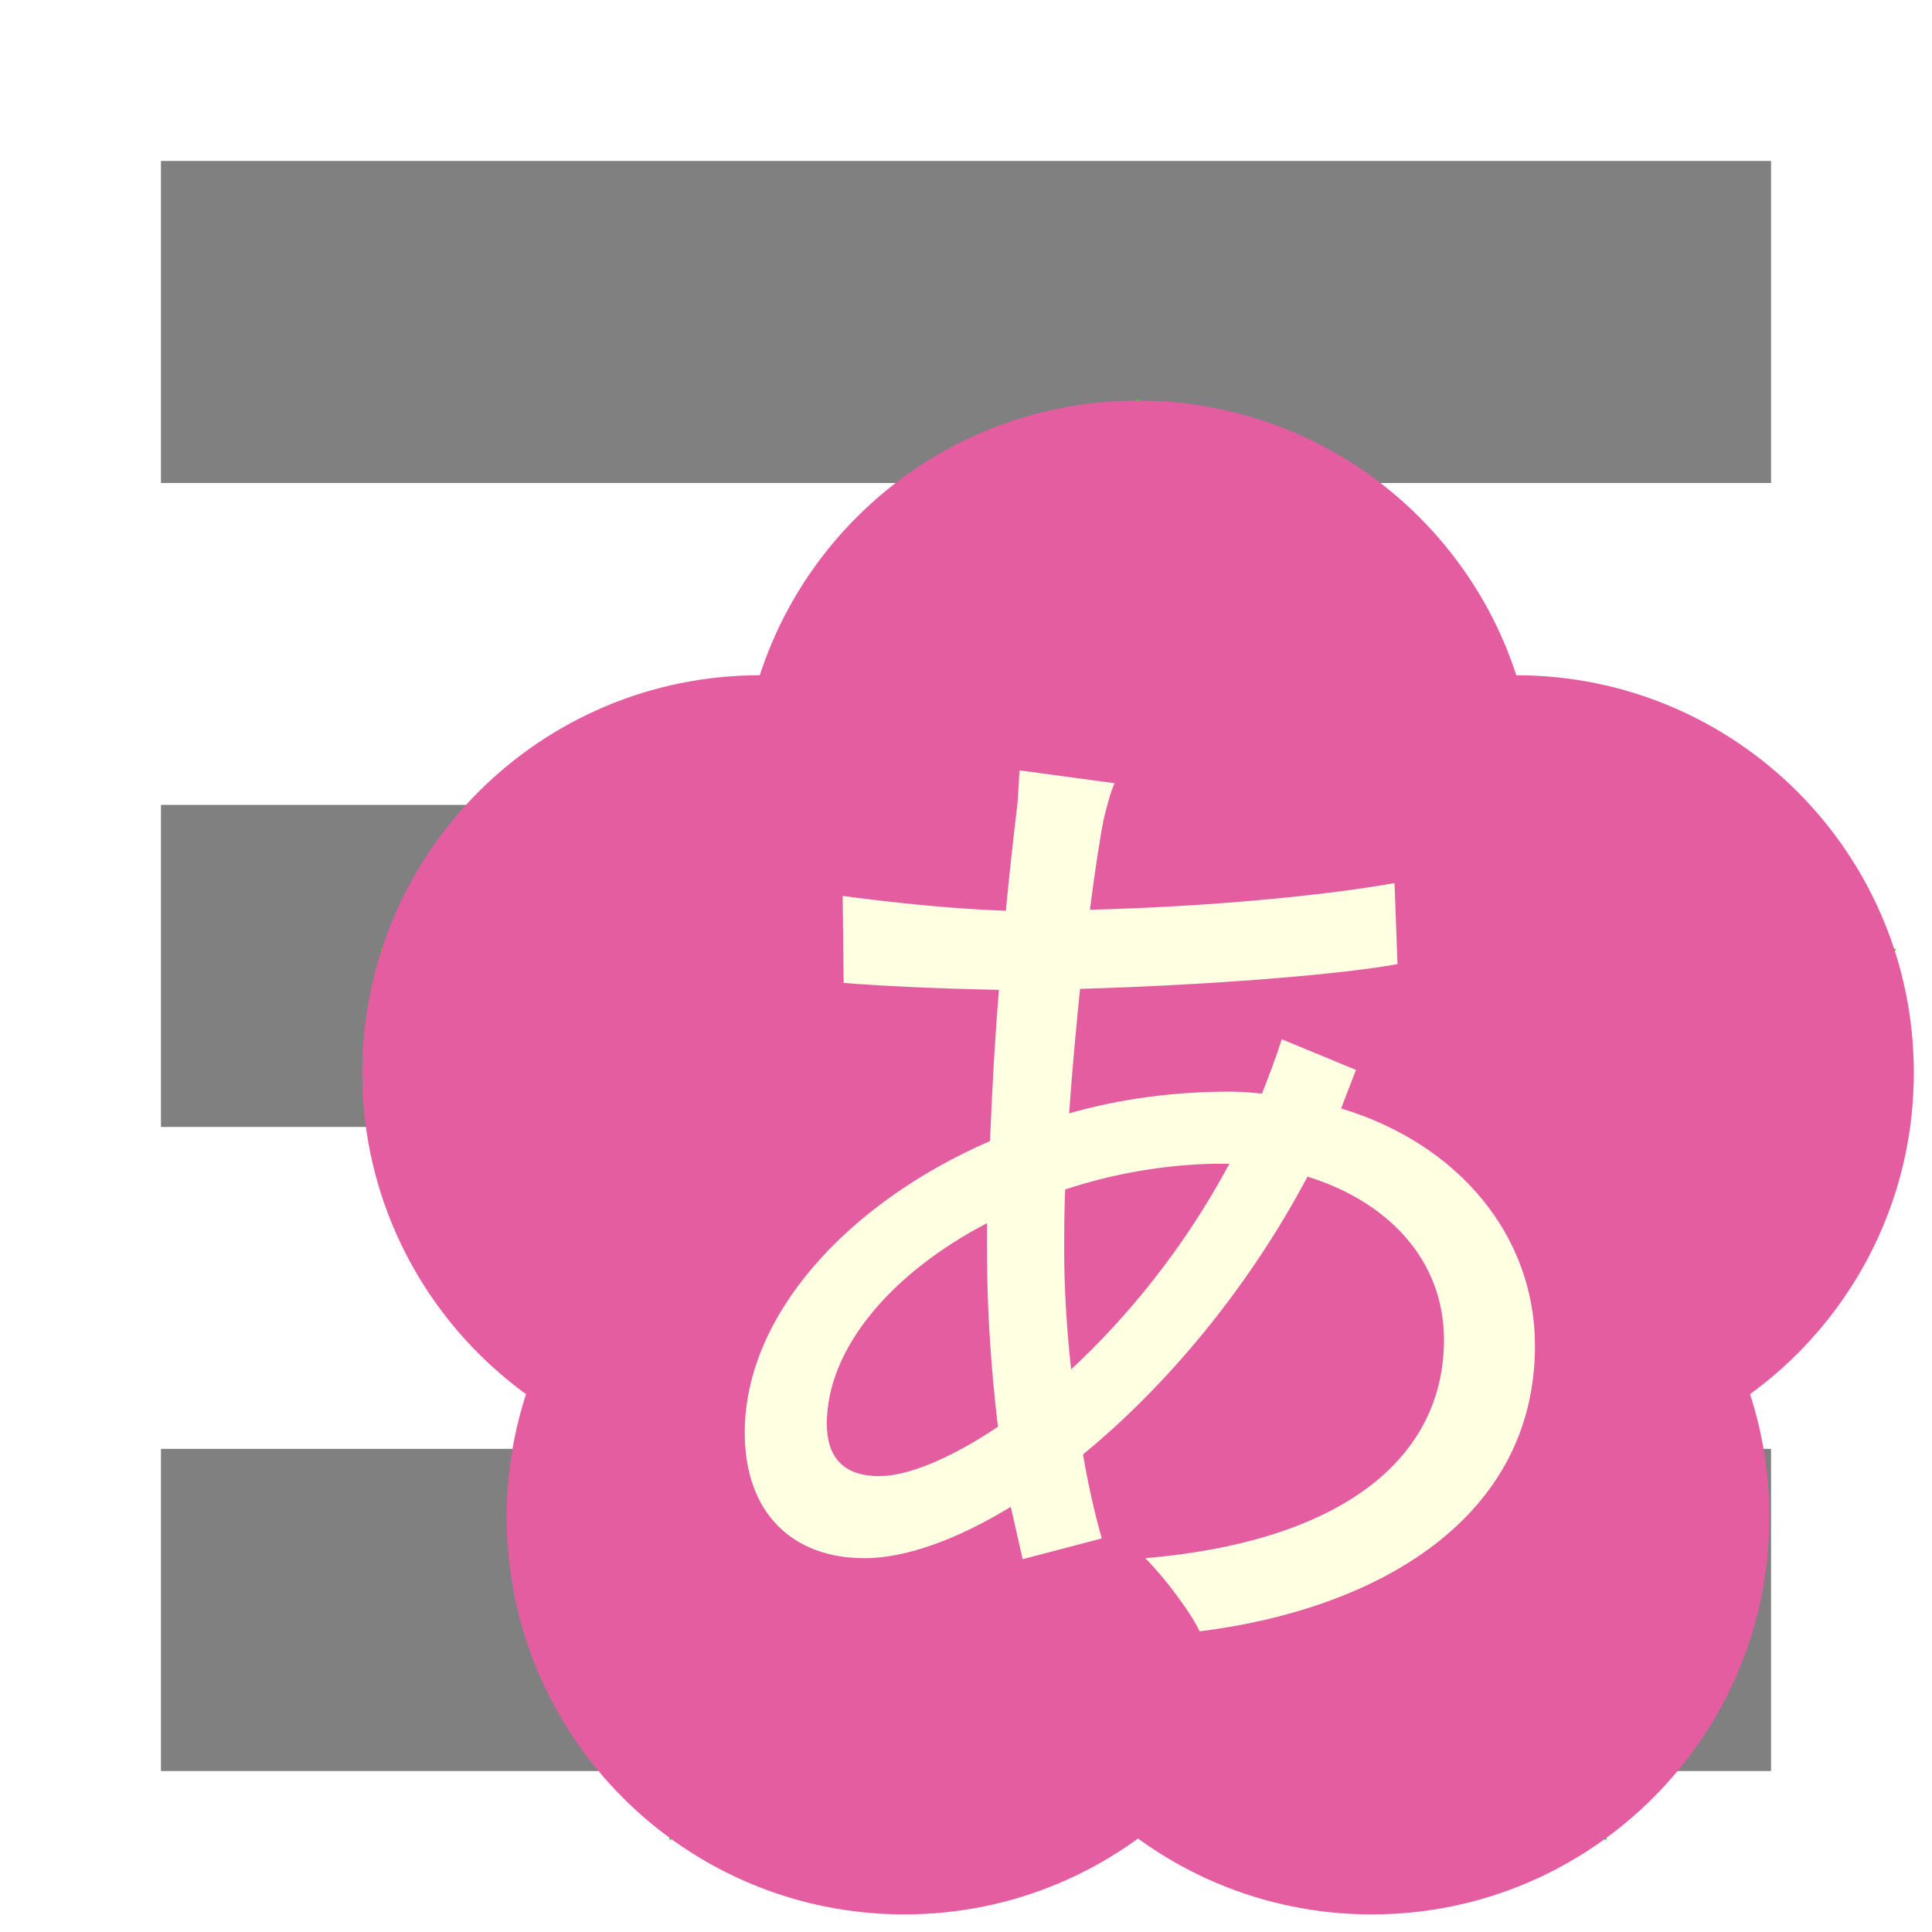
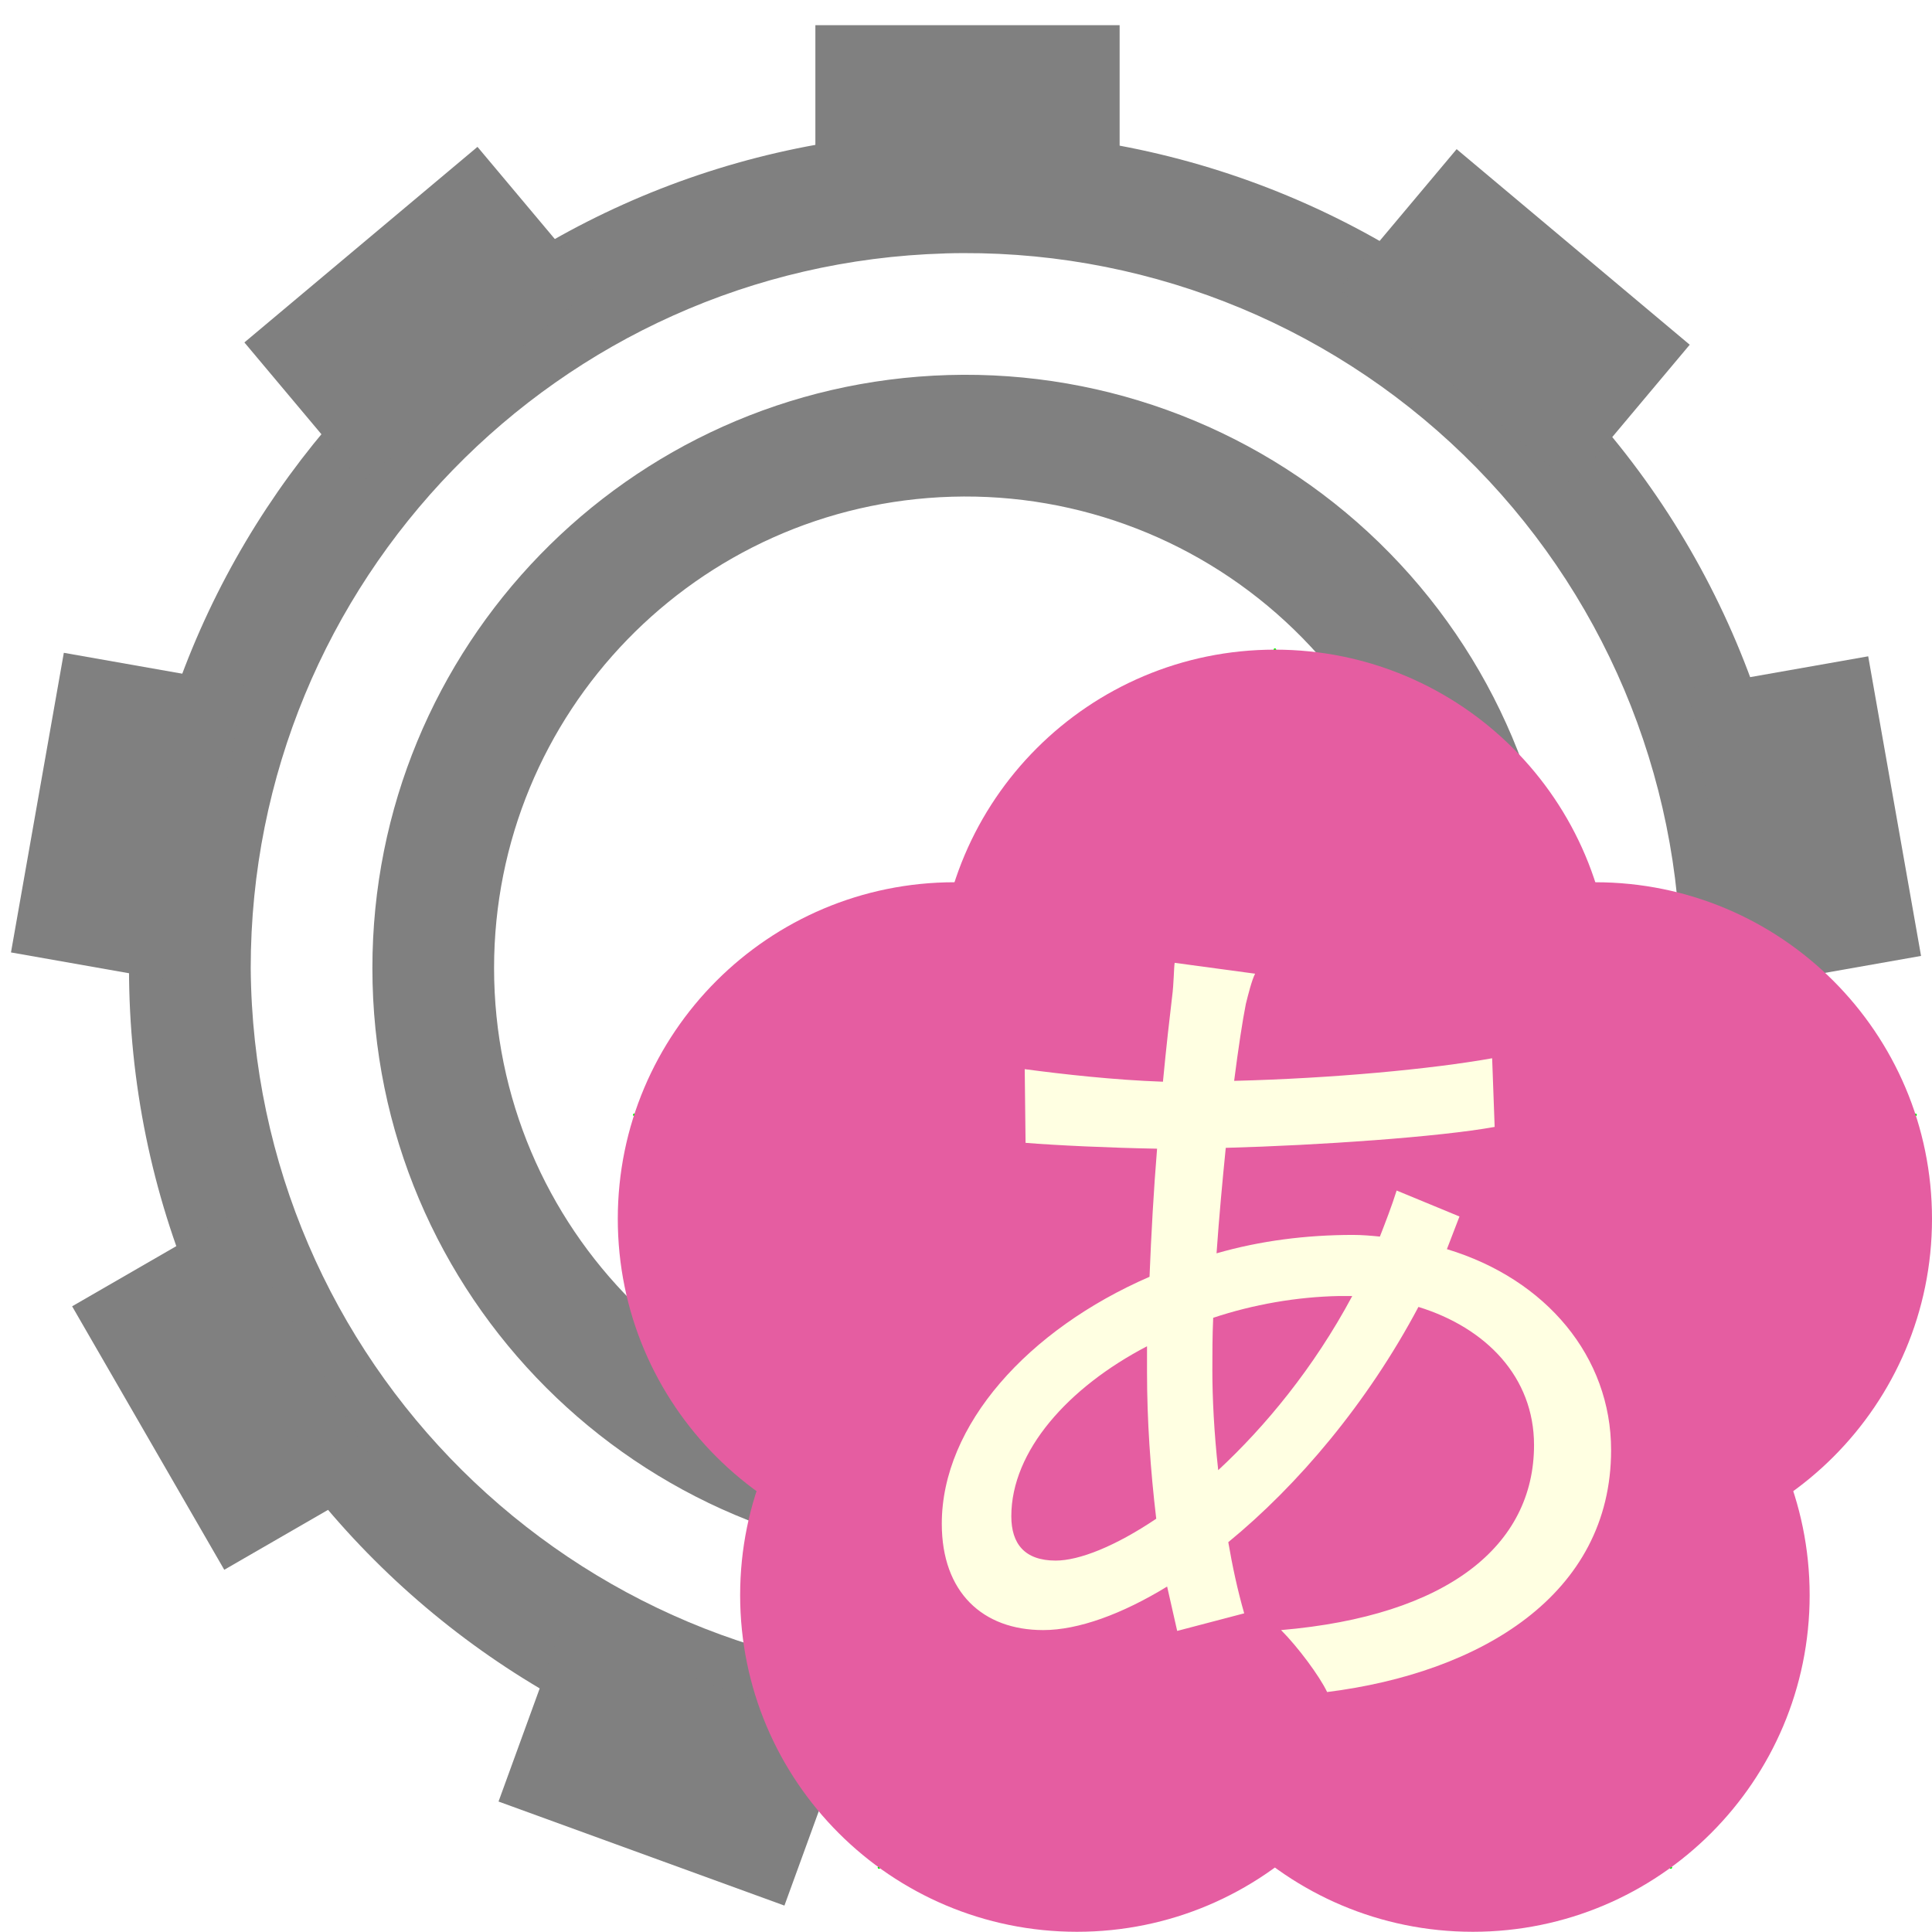
- <svg xmlns="http://www.w3.org/2000/svg" width="48" height="48" viewBox="0 0 12.7 12.7" version="1.1" id="svg876">
-   <defs id="defs870" />
-   <path id="path2" overflow="visible" d="M 1.058,1.058 H 11.642 V 3.175 H 1.058 Z m 0,4.233 H 11.642 V 7.408 H 1.058 Z m 0,4.233 H 11.642 V 11.642 H 1.058 Z" style="color:#bebebe;overflow:visible;fill:#808080;stroke-width:0.265;fill-opacity:1" />
-   <g style="stroke-width:1.227" id="layer1" transform="matrix(0.8149148,0,0,0.8144699,2.311954,-229.0963)">
-     <g transform="matrix(0.2645833,0,0,0.2645833,-0.01203473,-0.04597149)" id="text859" style="display:inline;fill:#e55da1;fill-opacity:1;stroke:none;stroke-width:1.227px;stroke-linecap:butt;stroke-linejoin:miter;stroke-opacity:1">
-       <path id="path19" style="display:inline;fill:none;stroke:#00ff00;stroke-width:0.079;stroke-linecap:round" d="m 24.019,1099.757 23.059,-7.492" />
-       <path id="path21" style="display:inline;fill:none;stroke:#00ff00;stroke-width:0.079;stroke-linecap:round" d="m 24.019,1099.757 14.251,19.615" />
-       <path id="path23" style="display:inline;fill:none;stroke:#00ff00;stroke-width:0.079;stroke-linecap:round" d="M 24.019,1099.757 9.768,1119.372" />
-       <path id="path25" style="display:inline;fill:none;stroke:#00ff00;stroke-width:0.079;stroke-linecap:round" d="M 24.019,1099.757 0.96,1092.264" />
-       <path id="path27" style="display:inline;fill:none;stroke:#00ff00;stroke-width:0.079;stroke-linecap:round" d="M 24.019,1099.757 V 1075.511" />
-       <path id="path31" style="display:inline;fill:#e55da1;fill-opacity:1;stroke:none;stroke-width:0.079;stroke-linecap:round" d="m 36.142,1087.634 a 12.123,12.123 0 1 0 -24.246,0 12.123,12.123 0 1 0 24.246,0 z" />
-       <path id="path33" style="display:inline;fill:#e55da1;fill-opacity:1;stroke:none;stroke-width:0.079;stroke-linecap:round" d="m 47.671,1096.011 a 12.123,12.123 0 1 0 -24.246,0 12.123,12.123 0 1 0 24.246,0 z" />
-       <path id="path35" style="display:inline;fill:#e55da1;fill-opacity:1;stroke:none;stroke-width:0.079;stroke-linecap:round" d="m 43.267,1109.564 a 12.123,12.123 0 1 0 -24.246,0 12.123,12.123 0 1 0 24.246,0 z" />
-       <path id="path37" style="display:inline;fill:#e55da1;fill-opacity:1;stroke:none;stroke-width:0.079;stroke-linecap:round" d="m 29.016,1109.564 a 12.123,12.123 0 1 0 -24.246,0 12.123,12.123 0 1 0 24.246,0 z" />
-       <path id="path39" style="display:inline;fill:#e55da1;fill-opacity:1;stroke:none;stroke-width:0.079;stroke-linecap:round" d="m 24.612,1096.011 a 12.123,12.123 0 1 0 -24.246,0 12.123,12.123 0 1 0 24.246,0 z" />
-       <g transform="matrix(0.3674149,0,0,0.3674149,-78.96193,869.2723)" id="text842" style="display:inline;fill:#000000;fill-opacity:1;stroke:none;stroke-width:2.314px;stroke-linecap:butt;stroke-linejoin:miter;stroke-opacity:1">
-         <path id="path850" style="fill:#ffffe2;fill-opacity:1;stroke-width:0.525px" d="m 297.135,620.088 1.231,-3.201 -6.155,-2.544 c -0.492,1.559 -1.067,3.036 -1.641,4.514 -0.821,-0.082 -1.723,-0.164 -2.626,-0.164 -4.596,0 -9.109,0.574 -13.377,1.805 0.246,-3.529 0.574,-7.058 0.903,-10.34 9.109,-0.246 20.927,-1.067 26.343,-2.052 l -0.246,-6.729 c -5.991,1.067 -15.592,1.97 -25.276,2.216 0.41,-3.201 0.821,-5.909 1.149,-7.55 0.246,-0.985 0.574,-2.298 0.903,-2.954 l -7.878,-1.067 c -0.082,0.492 -0.082,2.052 -0.246,3.283 -0.246,2.052 -0.574,4.924 -0.903,8.371 -4.76,-0.164 -9.848,-0.739 -13.541,-1.231 l 0.082,7.222 c 2.954,0.246 8.289,0.492 12.884,0.574 -0.328,4.021 -0.574,8.371 -0.739,12.556 -11.899,5.17 -20.352,14.525 -20.352,24.209 0,6.729 4.021,10.422 9.93,10.422 3.447,0 7.714,-1.559 12.146,-4.267 l 0.985,4.349 6.565,-1.723 c -0.657,-2.298 -1.149,-4.596 -1.559,-6.976 6.811,-5.58 13.623,-13.623 18.629,-23.06 6.647,2.052 11.325,6.893 11.325,13.541 0,9.848 -8.453,16.741 -24.784,18.136 1.641,1.641 3.775,4.514 4.514,6.073 15.018,-1.888 27.82,-9.52 27.82,-23.717 0,-9.109 -6.319,-16.741 -16.085,-19.696 z m -22.404,21.665 c -0.41,-3.693 -0.574,-7.14 -0.574,-9.766 0,-1.641 0,-3.365 0.082,-5.17 3.939,-1.313 8.207,-2.052 12.31,-2.134 h 1.313 c -3.775,7.058 -8.535,12.802 -13.13,17.069 z m -15.921,8.863 c -3.036,0 -4.349,-1.641 -4.349,-4.349 0,-6.401 5.58,-12.638 13.295,-16.659 v 2.544 c 0,4.678 0.328,9.52 0.903,14.361 -4.021,2.708 -7.55,4.103 -9.848,4.103 z" />
+ <svg xmlns="http://www.w3.org/2000/svg" id="svg876" version="1.1" viewBox="0 0 12.7 12.7" height="48" width="48">
+   <defs id="defs870">
+     <marker id="DistanceX" orient="auto" refX="0.0" refY="0.0" style="overflow:visible">
+       <path d="M 3,-3 L -3,3 M 0,-5 L  0,5" style="stroke:#000000; stroke-width:0.5" id="path1972" />
+     </marker>
+     <pattern height="8" id="Hatch" patternUnits="userSpaceOnUse" width="8" x="0" y="0">
+       <path d="M8 4 l-4,4" linecap="square" stroke="#000000" stroke-width="0.25" id="path1975" />
+       <path d="M6 2 l-4,4" linecap="square" stroke="#000000" stroke-width="0.25" id="path1977" />
+       <path d="M4 0 l-4,4" linecap="square" stroke="#000000" stroke-width="0.25" id="path1979" />
+     </pattern>
+     <symbol id="*Model_Space" />
+     <symbol id="*Paper_Space" />
+     <symbol id="*Paper_Space0" />
+   </defs>
+   <g transform="matrix(0.2645833,0,0,0.2645833,6.35974,-290.6345)" id="g2128">
+     <g id="g2067">
+       <path id="path1989" transform="translate(-24.03681,1098.461)" d="M 23.562,9.318 A 14.74,14.74 0 0 0 9.252,24.053 a 14.74,14.74 0 1 0 29.48,0 A 14.74,14.74 0 0 0 23.562,9.318 Z m 0.088,3.023 a 11.717,11.717 0 0 1 12.059,11.711 11.717,11.717 0 0 1 -23.434,0 11.717,11.717 0 0 1 11.375,-11.711 z" style="fill:#808080;fill-opacity:1;stroke:#000000;stroke-width:0;stroke-linecap:round;stroke-miterlimit:4;stroke-dasharray:none" />
+       <path id="path1993" transform="translate(-24.03681,1098.461)" d="M 23.385,3.273 A 20.787,20.787 0 0 0 3.205,24.053 a 20.787,20.787 0 0 0 41.574,0 A 20.787,20.787 0 0 0 23.385,3.273 Z m 0.088,3.023 a 17.764,17.764 0 0 1 18.283,17.756 17.764,17.764 0 0 1 -35.527,0 A 17.764,17.764 0 0 1 23.473,6.297 Z" style="fill:#808080;fill-opacity:1;stroke:#000000;stroke-width:0;stroke-linecap:round;stroke-miterlimit:4;stroke-dasharray:none" />
+       <path d="m -23.764,1122.124 1.313,-7.444 v 0 l 4.467,0.788 v 0 l -1.313,7.444 v 0 z" style="fill:#808080;fill-opacity:1;stroke:#000000;stroke-width:0;stroke-linecap:round;stroke-miterlimit:4;stroke-dasharray:none" id="path1999" />
+       <path d="m 22.111,1130.993 -3.78,6.546 v 0 l -3.928,-2.268 v 0 l 3.78,-6.546 v 0 z" style="fill:#808080;fill-opacity:1;stroke:#000000;stroke-width:0;stroke-linecap:round;stroke-miterlimit:4;stroke-dasharray:none" id="path2007" />
+       <path d="m -12.174,1102.11 2.915,3.474 v 0 l -5.791,4.859 v 0 l -2.915,-3.474 v 0 z" style="fill:#808080;fill-opacity:1;stroke:#000000;stroke-width:0;stroke-linecap:round;stroke-miterlimit:4;stroke-dasharray:none" id="path2015" />
+       <path d="m -22.245,1130.916 3.928,-2.268 v 0 l 3.78,6.546 v 0 l -3.928,2.268 v 0 z" style="fill:#808080;fill-opacity:1;stroke:#000000;stroke-width:0;stroke-linecap:round;stroke-miterlimit:4;stroke-dasharray:none" id="path2019" />
+       <path d="m -11.651,1143.22 1.551,-4.262 v 0 l 7.103,2.585 v 0 l -1.551,4.262 v 0 z" style="fill:#808080;fill-opacity:1;stroke:#000000;stroke-width:0;stroke-linecap:round;stroke-miterlimit:4;stroke-dasharray:none" id="path2021" />
+       <path d="m 19.224,1122.999 -1.313,-7.444 4.467,-0.788 1.313,7.444 z" style="fill:#808080;fill-opacity:1;stroke:#000000;stroke-width:0;stroke-linecap:round;stroke-miterlimit:4;stroke-dasharray:none" id="path2027" />
+       <path d="m 9.927,1138.989 1.551,4.262 v 0 l -7.103,2.585 v 0 l -1.551,-4.262 v 0 z" style="fill:#808080;fill-opacity:1;stroke:#000000;stroke-width:0;stroke-linecap:round;stroke-miterlimit:4;stroke-dasharray:none" id="path2041" />
+       <path d="m 3.78,1103.622 v -4.535 h -7.559 v 4.535 z" style="fill:#808080;fill-opacity:1;stroke:#000000;stroke-width:0;stroke-linecap:round;stroke-miterlimit:4;stroke-dasharray:none" id="path2049" />
+       <path d="m 9.238,1105.641 2.915,-3.474 5.791,4.859 -2.915,3.474 z" style="fill:#808080;fill-opacity:1;stroke:#000000;stroke-width:0;stroke-linecap:round;stroke-miterlimit:4;stroke-dasharray:none" id="path2065" />
+     </g>
+     <g id="g2069" />
+   </g>
+   <g transform="matrix(0.6902268,0,0,0.68985,4.002516,-192.0031)" id="layer1" style="stroke-width:1.449">
+     <g style="display:inline;fill:#e55da1;fill-opacity:1;stroke:none;stroke-width:1.449px;stroke-linecap:butt;stroke-linejoin:miter;stroke-opacity:1" id="text859" transform="matrix(0.2645833,0,0,0.2645833,-0.01203473,-0.04597149)">
+       <path d="m 24.019,1099.757 23.059,-7.492" style="display:inline;fill:none;stroke:#00ff00;stroke-width:0.093;stroke-linecap:round" id="path19" />
+       <path d="m 24.019,1099.757 14.251,19.615" style="display:inline;fill:none;stroke:#00ff00;stroke-width:0.093;stroke-linecap:round" id="path21" />
+       <path d="M 24.019,1099.757 9.768,1119.372" style="display:inline;fill:none;stroke:#00ff00;stroke-width:0.093;stroke-linecap:round" id="path23" />
+       <path d="M 24.019,1099.757 0.96,1092.264" style="display:inline;fill:none;stroke:#00ff00;stroke-width:0.093;stroke-linecap:round" id="path25" />
+       <path d="M 24.019,1099.757 V 1075.511" style="display:inline;fill:none;stroke:#00ff00;stroke-width:0.093;stroke-linecap:round" id="path27" />
+       <path d="m 36.142,1087.634 a 12.123,12.123 0 1 0 -24.246,0 12.123,12.123 0 1 0 24.246,0 z" style="display:inline;fill:#e55da1;fill-opacity:1;stroke:none;stroke-width:0.093;stroke-linecap:round" id="path31" />
+       <path d="m 47.671,1096.011 a 12.123,12.123 0 1 0 -24.246,0 12.123,12.123 0 1 0 24.246,0 z" style="display:inline;fill:#e55da1;fill-opacity:1;stroke:none;stroke-width:0.093;stroke-linecap:round" id="path33" />
+       <path d="m 43.267,1109.564 a 12.123,12.123 0 1 0 -24.246,0 12.123,12.123 0 1 0 24.246,0 z" style="display:inline;fill:#e55da1;fill-opacity:1;stroke:none;stroke-width:0.093;stroke-linecap:round" id="path35" />
+       <path d="m 29.016,1109.564 a 12.123,12.123 0 1 0 -24.246,0 12.123,12.123 0 1 0 24.246,0 z" style="display:inline;fill:#e55da1;fill-opacity:1;stroke:none;stroke-width:0.093;stroke-linecap:round" id="path37" />
+       <path d="m 24.612,1096.011 a 12.123,12.123 0 1 0 -24.246,0 12.123,12.123 0 1 0 24.246,0 z" style="display:inline;fill:#e55da1;fill-opacity:1;stroke:none;stroke-width:0.093;stroke-linecap:round" id="path39" />
+       <g style="display:inline;fill:#000000;fill-opacity:1;stroke:none;stroke-width:2.732px;stroke-linecap:butt;stroke-linejoin:miter;stroke-opacity:1" id="text842" transform="matrix(0.3674149,0,0,0.3674149,-78.96193,869.2723)">
+         <path d="m 297.135,620.088 1.231,-3.201 -6.155,-2.544 c -0.492,1.559 -1.067,3.036 -1.641,4.514 -0.821,-0.082 -1.723,-0.164 -2.626,-0.164 -4.596,0 -9.109,0.574 -13.377,1.805 0.246,-3.529 0.574,-7.058 0.903,-10.34 9.109,-0.246 20.927,-1.067 26.343,-2.052 l -0.246,-6.729 c -5.991,1.067 -15.592,1.97 -25.276,2.216 0.41,-3.201 0.821,-5.909 1.149,-7.55 0.246,-0.985 0.574,-2.298 0.903,-2.954 l -7.878,-1.067 c -0.082,0.492 -0.082,2.052 -0.246,3.283 -0.246,2.052 -0.574,4.924 -0.903,8.371 -4.76,-0.164 -9.848,-0.739 -13.541,-1.231 l 0.082,7.222 c 2.954,0.246 8.289,0.492 12.884,0.574 -0.328,4.021 -0.574,8.371 -0.739,12.556 -11.899,5.17 -20.352,14.525 -20.352,24.209 0,6.729 4.021,10.422 9.93,10.422 3.447,0 7.714,-1.559 12.146,-4.267 l 0.985,4.349 6.565,-1.723 c -0.657,-2.298 -1.149,-4.596 -1.559,-6.976 6.811,-5.58 13.623,-13.623 18.629,-23.06 6.647,2.052 11.325,6.893 11.325,13.541 0,9.848 -8.453,16.741 -24.784,18.136 1.641,1.641 3.775,4.514 4.514,6.073 15.018,-1.888 27.82,-9.52 27.82,-23.717 0,-9.109 -6.319,-16.741 -16.085,-19.696 z m -22.404,21.665 c -0.41,-3.693 -0.574,-7.14 -0.574,-9.766 0,-1.641 0,-3.365 0.082,-5.17 3.939,-1.313 8.207,-2.052 12.31,-2.134 h 1.313 c -3.775,7.058 -8.535,12.802 -13.13,17.069 z m -15.921,8.863 c -3.036,0 -4.349,-1.641 -4.349,-4.349 0,-6.401 5.58,-12.638 13.295,-16.659 v 2.544 c 0,4.678 0.328,9.52 0.903,14.361 -4.021,2.708 -7.55,4.103 -9.848,4.103 z" style="fill:#ffffe2;fill-opacity:1;stroke-width:0.619px" id="path850" />
      </g>
    </g>
  </g>
</svg>
